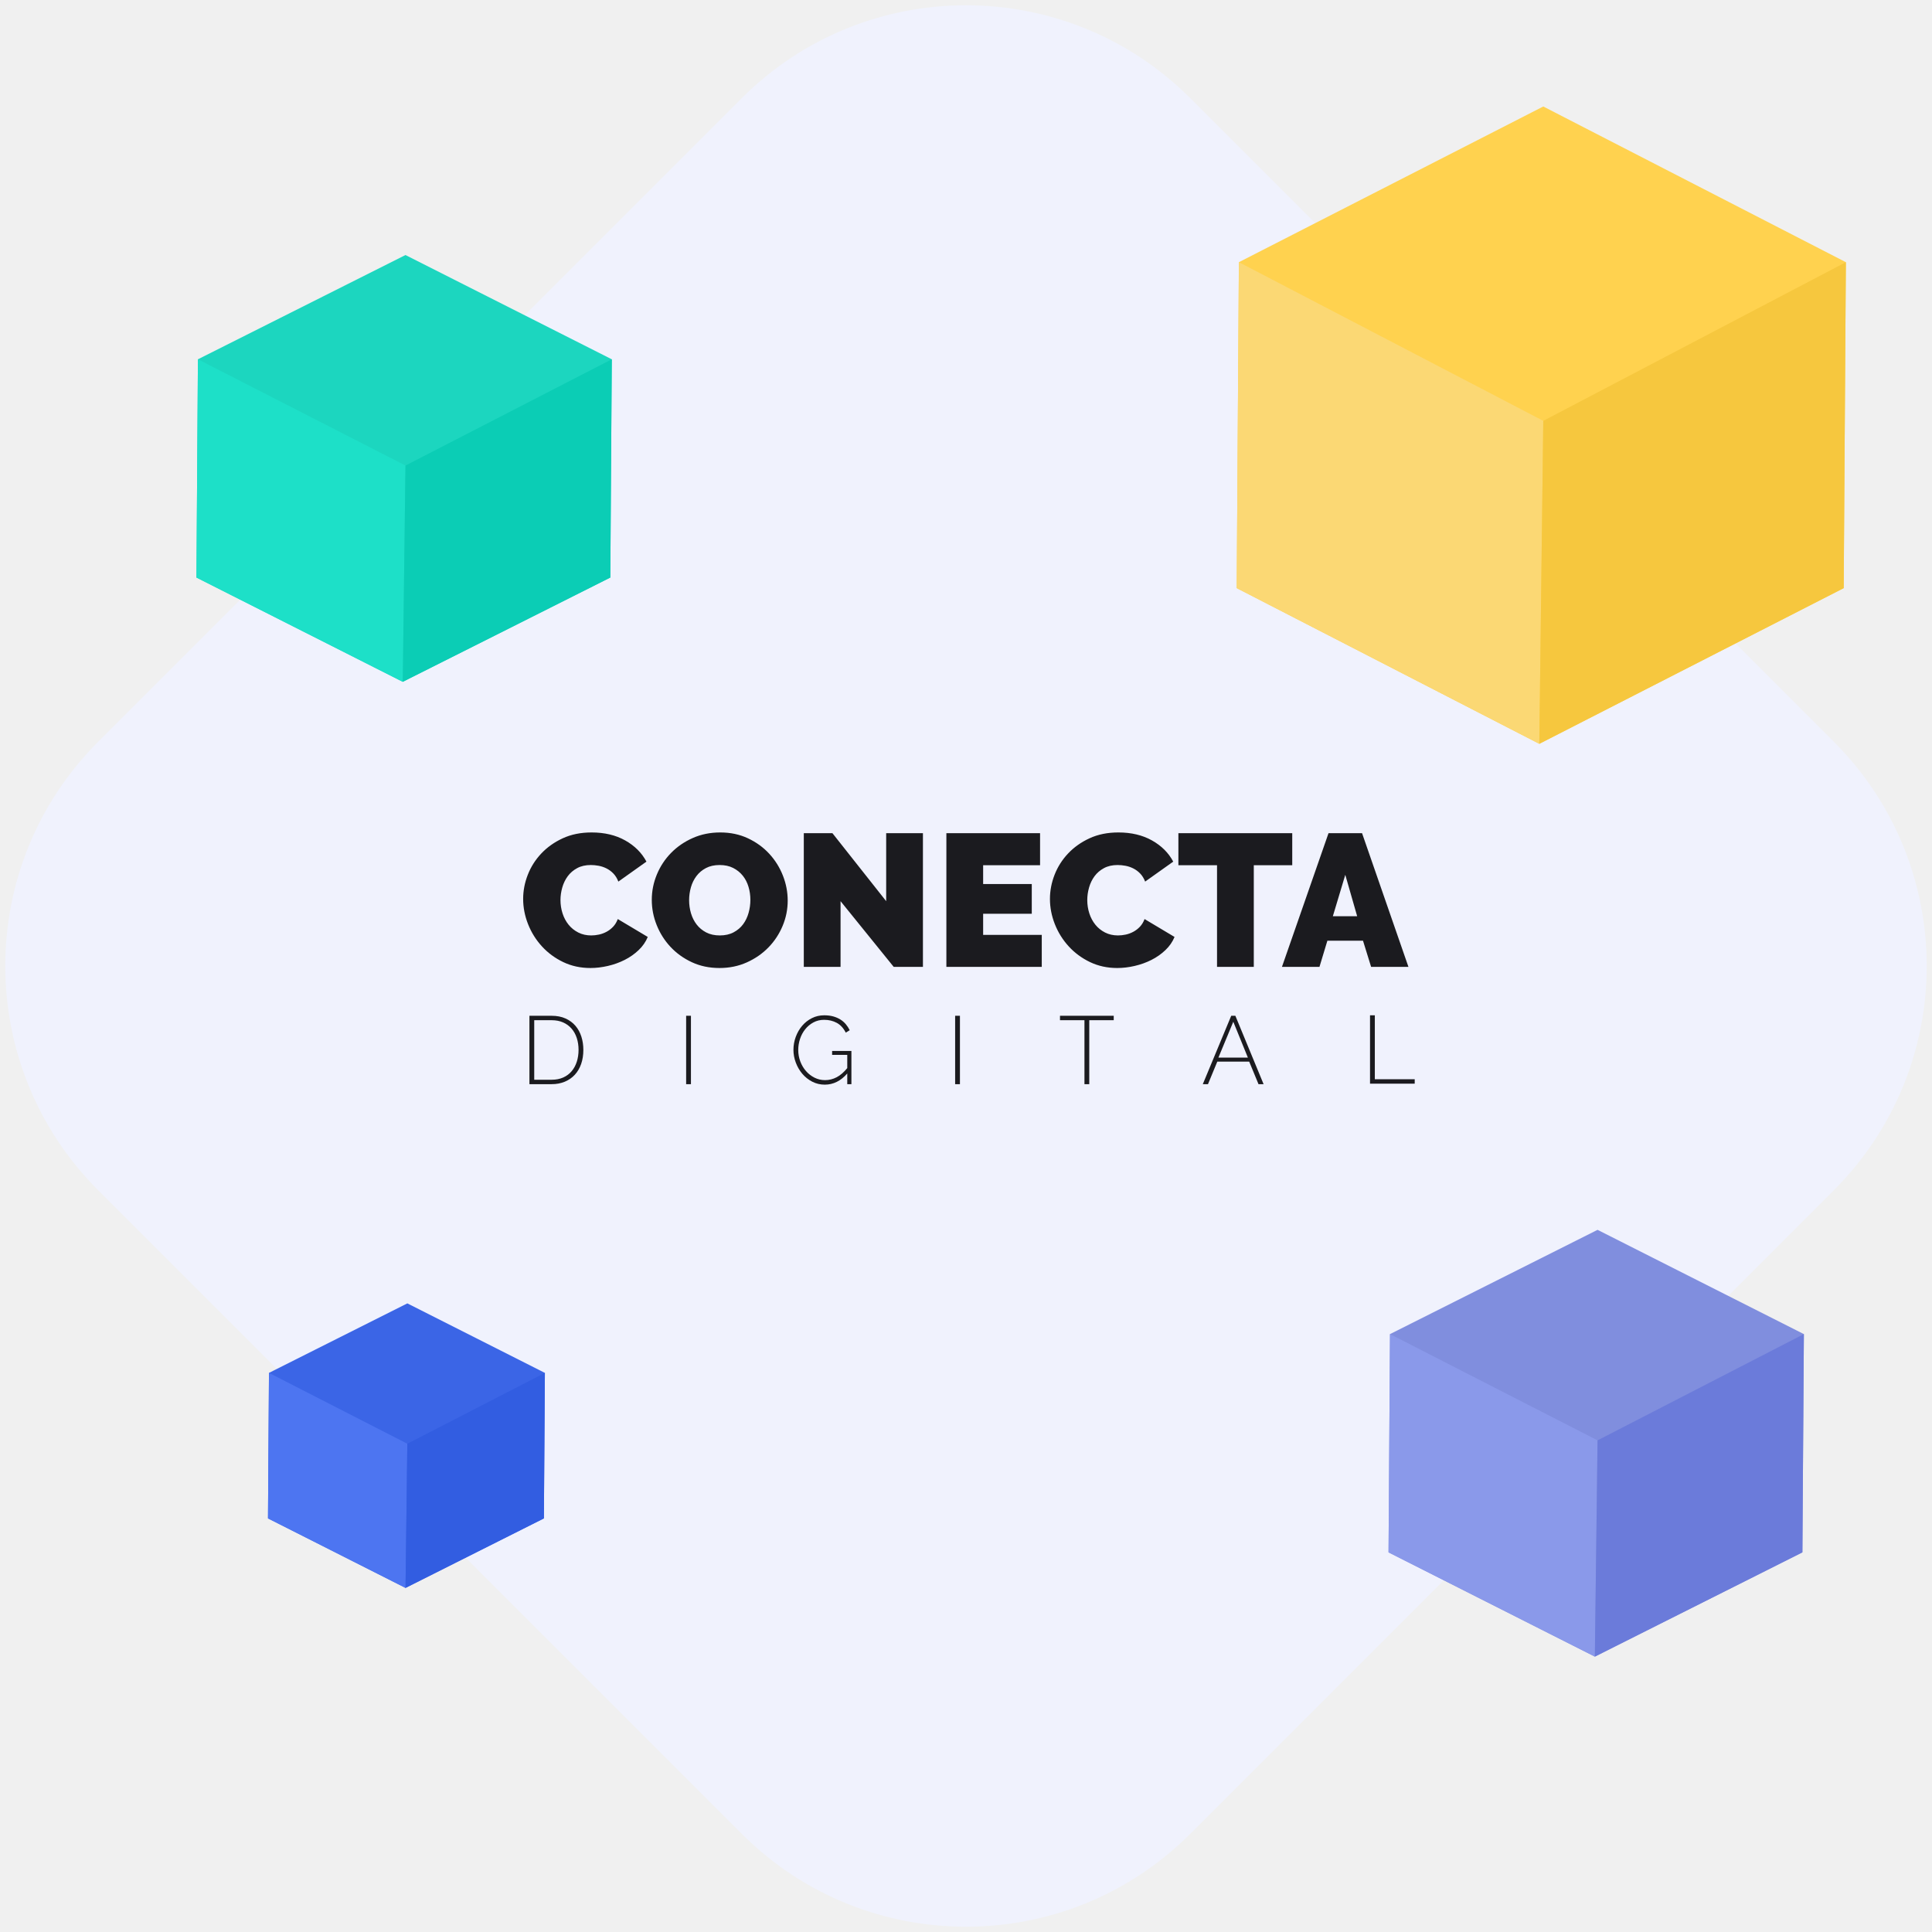
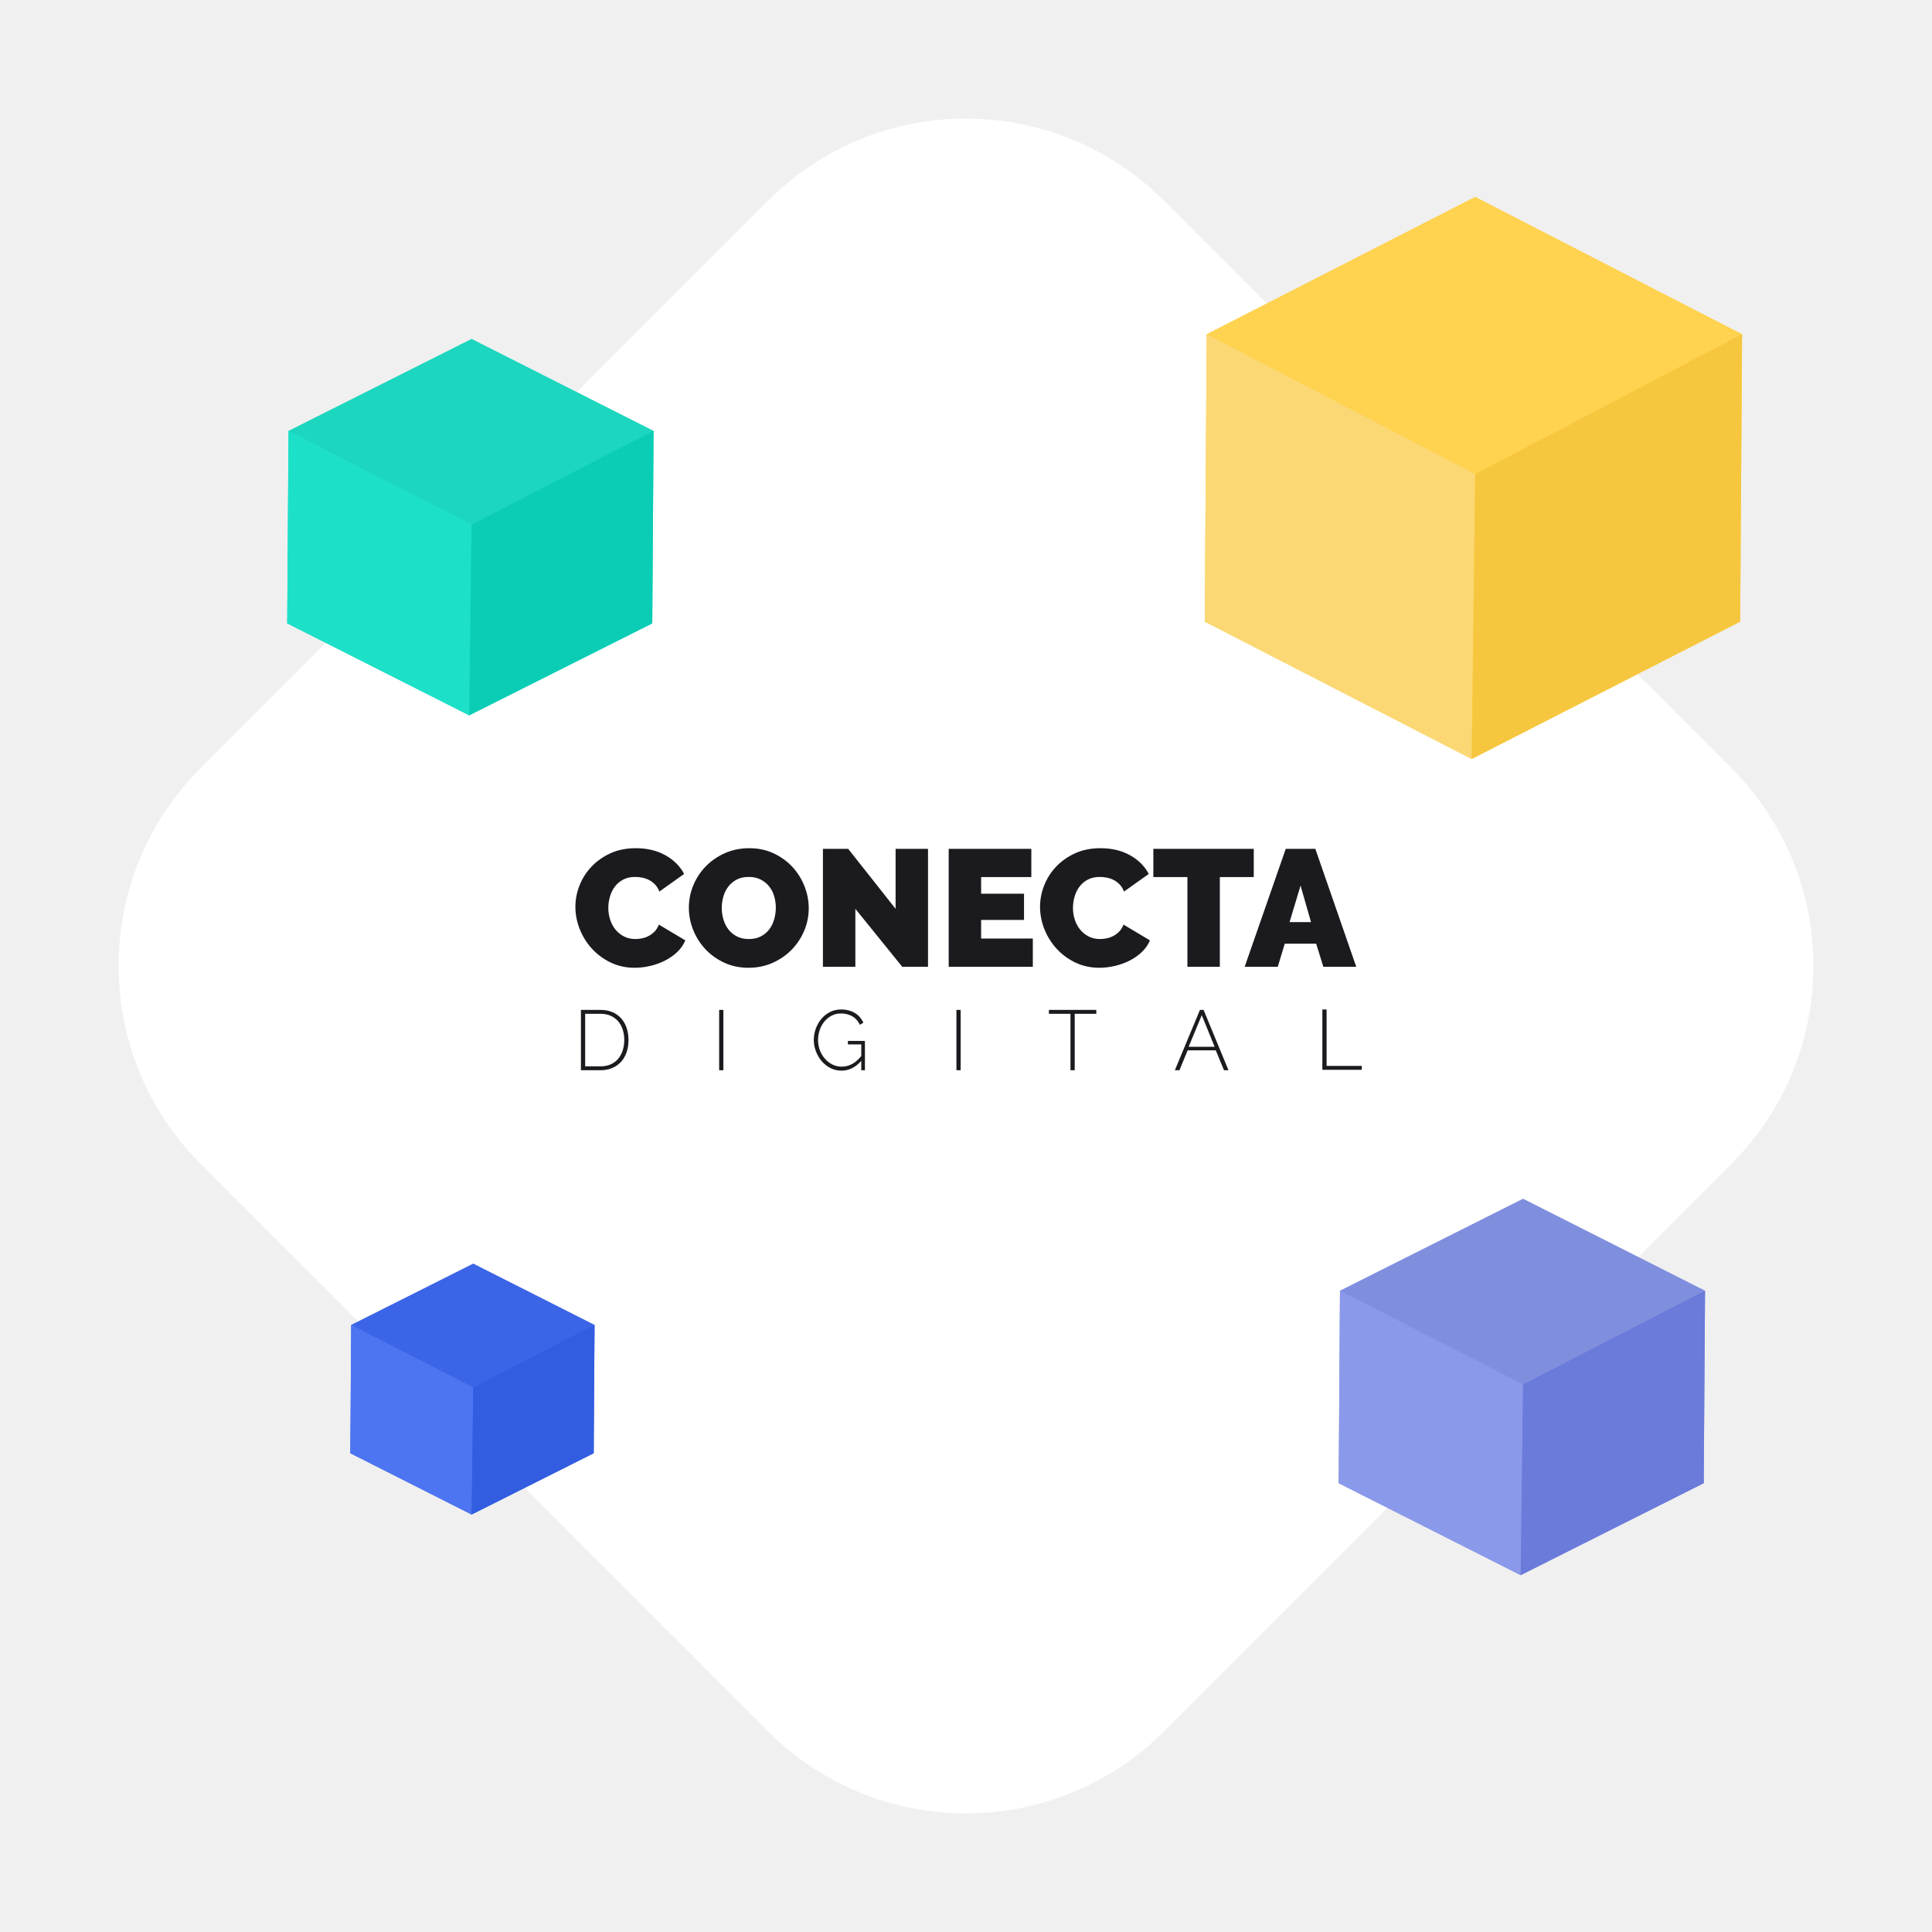
- <svg xmlns="http://www.w3.org/2000/svg" width="329px" height="329px" viewBox="0 0 329 329" version="1.1">
-   <g id="Landing" stroke="none" stroke-width="1" fill="none" fill-rule="evenodd">
-     <g id="Group-2-Copy" transform="translate(-22, -22)">
-       <rect id="Rectangle" fill="#F0F2FD" transform="translate(186.5, 186.5) rotate(-45) translate(-186.5, -186.5) " x="55" y="55" width="263" height="263" rx="54" />
+ <svg xmlns="http://www.w3.org/2000/svg" width="373px" height="373px" viewBox="0 0 373 373" version="1.1">
+   <g id="composicion_logo" stroke="none" stroke-width="1" fill="none" fill-rule="evenodd">
+     <g id="Group-2-Copy">
+       <rect id="Rectangle" fill="#FFFFFF" transform="translate(186.5, 186.5) rotate(-45) translate(-186.5, -186.5) " x="55" y="55" width="263" height="263" rx="54" />
      <g id="yellow_square" transform="translate(229, 38)">
-         <g id="Group-20" transform="translate(-24.32692, 2.133333)">
+         <g id="Group-20-Copy" transform="translate(-24.32692, 0)">
          <path d="M27.928,82.017 L28.296,26.514 L80.131,1.22923893e-12 L131.658,26.514 L131.29,82.017 L79.455,108.531 L27.928,82.017 Z" id="Combined-Shape" fill="#FFD24F" />
          <polygon id="Rectangle" fill="#FBD874" transform="translate(53.82589, 67.57177) rotate(-45) translate(-53.82589, -67.57177) " points="64.805 20.487 25.299 59.473 42.986 114.657 82.353 76.246" />
          <polygon id="Rectangle" fill="#F6C73E" transform="translate(105.76, 67.72576) rotate(-45) translate(-105.76, -67.72576) " points="58.306 77.979 113.707 95.884 153.214 56.898 97.673 39.568" />
        </g>
      </g>
      <g id="green_square" transform="translate(53, 64)">
        <g id="Group-20-Copy" transform="translate(-16.58654, 1.428571)">
          <path d="M19.041,54.922 L19.292,17.755 L54.635,8.10018719e-13 L89.767,17.755 L89.516,54.922 L54.174,72.677 L19.041,54.922 Z" id="Combined-Shape" fill="#1CD6BF" />
          <polygon id="Rectangle" fill="#1DE0C8" transform="translate(36.70101, 45.24802) rotate(-45) translate(-36.70101, -45.24802) " points="43.832 13.498 17.373 39.601 29.661 76.998 56.029 51.282" />
          <polygon id="Rectangle" fill="#0BCDB5" transform="translate(72.10756, 45.35301) rotate(-45) translate(-72.10756, -45.35301) " points="40.106 51.993 77.651 64.429 104.11 38.325 66.473 26.277" />
        </g>
      </g>
      <g id="blue_square" transform="translate(66, 243)">
        <g id="Group-20-Copy-3" transform="translate(-11.05769, 0.952381)">
-           <path d="M12.694,36.615 L12.862,11.837 L36.423,5.43565193e-13 L59.845,11.837 L59.677,36.615 L36.116,48.451 L12.694,36.615 Z" id="Combined-Shape" fill="#3B65E6" />
+           <path d="M12.694,36.615 L12.862,11.837 L36.423,5.4534155e-13 L59.845,11.837 L59.677,36.615 L36.116,48.451 L12.694,36.615 Z" id="Combined-Shape" fill="#3B65E6" />
          <polygon id="Rectangle" fill="#4D75F1" transform="translate(24.46734, 30.16534) rotate(-45) translate(-24.46734, -30.16534) " points="29.221 8.998 11.582 26.401 19.774 51.332 37.352 34.188" />
          <polygon id="Rectangle" fill="#325DE1" transform="translate(48.07171, 30.23534) rotate(-45) translate(-48.07171, -30.23534) " points="26.737 34.662 51.767 42.953 69.406 25.55 44.315 17.518" />
        </g>
      </g>
      <g id="purple_square" transform="translate(256, 230)">
        <g id="Group-20-Copy-4" transform="translate(-16.58654, 1.428571)">
-           <path d="M19.041,54.922 L19.292,17.755 L54.635,8.2067686e-13 L89.767,17.755 L89.516,54.922 L54.174,72.677 L19.041,54.922 Z" id="Combined-Shape" fill="#808EDE" />
+           <path d="M19.041,54.922 L19.292,17.755 L54.635,8.13571432e-13 L89.767,17.755 L89.516,54.922 L54.174,72.677 L19.041,54.922 Z" id="Combined-Shape" fill="#808EDE" />
          <polygon id="Rectangle" fill="#8A99EA" transform="translate(36.70101, 45.24802) rotate(-45) translate(-36.70101, -45.24802) " points="43.832 13.498 17.373 39.601 29.661 76.998 56.029 51.282" />
          <polygon id="Rectangle" fill="#6B7BDA" transform="translate(72.10756, 45.35301) rotate(-45) translate(-72.10756, -45.35301) " points="40.106 51.993 77.651 64.429 104.11 38.325 66.473 26.277" />
        </g>
      </g>
      <g id="conecta_logotipo" transform="translate(102, 160)" fill="#1B1B1F" fill-rule="nonzero">
        <path d="M20.548,26.842 C21.511,26.842 22.501,26.725 23.517,26.489 C24.534,26.254 25.486,25.912 26.374,25.463 C27.262,25.015 28.054,24.459 28.75,23.796 C29.445,23.134 29.964,22.386 30.307,21.552 L30.307,21.552 L25.203,18.506 C25.01,19.019 24.748,19.452 24.416,19.805 C24.084,20.157 23.71,20.446 23.293,20.67 C22.875,20.895 22.442,21.055 21.993,21.151 C21.543,21.247 21.104,21.295 20.676,21.295 C19.863,21.295 19.13,21.13 18.478,20.799 C17.825,20.467 17.274,20.024 16.824,19.468 C16.375,18.912 16.033,18.271 15.797,17.544 C15.562,16.818 15.444,16.059 15.444,15.268 C15.444,14.563 15.546,13.852 15.749,13.136 C15.952,12.42 16.263,11.779 16.68,11.212 C17.097,10.646 17.632,10.186 18.285,9.834 C18.938,9.481 19.713,9.305 20.612,9.305 C21.04,9.305 21.484,9.347 21.944,9.433 C22.405,9.518 22.849,9.668 23.277,9.882 C23.705,10.095 24.095,10.384 24.448,10.747 C24.801,11.111 25.085,11.57 25.299,12.126 L25.299,12.126 L30.082,8.727 C29.29,7.231 28.086,6.029 26.471,5.121 C24.855,4.212 22.945,3.758 20.741,3.758 C18.9,3.758 17.263,4.089 15.829,4.752 C14.395,5.414 13.176,6.28 12.17,7.349 C11.164,8.417 10.399,9.625 9.875,10.972 C9.35,12.318 9.088,13.686 9.088,15.076 C9.088,16.529 9.366,17.961 9.923,19.372 C10.479,20.782 11.266,22.044 12.282,23.155 C13.299,24.267 14.508,25.159 15.909,25.832 C17.311,26.505 18.857,26.842 20.548,26.842 Z M42.517,26.842 C44.208,26.842 45.765,26.521 47.188,25.88 C48.611,25.239 49.836,24.389 50.863,23.331 C51.891,22.273 52.693,21.055 53.271,19.676 C53.849,18.298 54.138,16.86 54.138,15.364 C54.138,13.911 53.865,12.489 53.319,11.1 C52.773,9.711 51.998,8.471 50.992,7.381 C49.986,6.291 48.777,5.414 47.364,4.752 C45.952,4.089 44.379,3.758 42.646,3.758 C40.955,3.758 39.398,4.073 37.975,4.704 C36.552,5.334 35.321,6.179 34.283,7.237 C33.245,8.295 32.438,9.518 31.86,10.908 C31.282,12.297 30.993,13.74 30.993,15.236 C30.993,16.711 31.271,18.143 31.828,19.532 C32.384,20.921 33.165,22.156 34.171,23.235 C35.177,24.315 36.386,25.186 37.798,25.848 C39.211,26.511 40.784,26.842 42.517,26.842 Z M42.581,21.295 C41.683,21.295 40.907,21.124 40.254,20.782 C39.601,20.441 39.061,19.992 38.633,19.436 C38.205,18.88 37.884,18.244 37.67,17.528 C37.456,16.812 37.349,16.069 37.349,15.3 C37.349,14.552 37.451,13.82 37.654,13.104 C37.857,12.388 38.173,11.747 38.601,11.18 C39.029,10.614 39.569,10.159 40.222,9.818 C40.875,9.476 41.651,9.305 42.549,9.305 C43.427,9.305 44.192,9.47 44.845,9.801 C45.497,10.133 46.043,10.571 46.482,11.116 C46.92,11.661 47.247,12.292 47.461,13.008 C47.675,13.724 47.782,14.466 47.782,15.236 C47.782,15.984 47.68,16.721 47.477,17.448 C47.274,18.175 46.963,18.821 46.546,19.388 C46.129,19.954 45.588,20.414 44.925,20.766 C44.261,21.119 43.48,21.295 42.581,21.295 Z M63.138,26.65 L63.138,15.46 L72.191,26.65 L77.166,26.65 L77.166,3.886 L70.907,3.886 L70.907,15.46 L61.758,3.886 L56.879,3.886 L56.879,26.65 L63.138,26.65 Z M97.402,26.65 L97.402,21.199 L87.419,21.199 L87.419,17.608 L95.701,17.608 L95.701,12.543 L87.419,12.543 L87.419,9.337 L97.113,9.337 L97.113,3.886 L81.159,3.886 L81.159,26.65 L97.402,26.65 Z M110.255,26.842 C111.218,26.842 112.207,26.725 113.224,26.489 C114.24,26.254 115.193,25.912 116.081,25.463 C116.969,25.015 117.761,24.459 118.456,23.796 C119.152,23.134 119.671,22.386 120.013,21.552 L120.013,21.552 L114.909,18.506 C114.717,19.019 114.454,19.452 114.123,19.805 C113.791,20.157 113.417,20.446 112.999,20.67 C112.582,20.895 112.149,21.055 111.699,21.151 C111.25,21.247 110.811,21.295 110.383,21.295 C109.57,21.295 108.837,21.13 108.184,20.799 C107.531,20.467 106.98,20.024 106.531,19.468 C106.082,18.912 105.739,18.271 105.504,17.544 C105.268,16.818 105.151,16.059 105.151,15.268 C105.151,14.563 105.252,13.852 105.456,13.136 C105.659,12.42 105.969,11.779 106.386,11.212 C106.804,10.646 107.339,10.186 107.992,9.834 C108.644,9.481 109.42,9.305 110.319,9.305 C110.747,9.305 111.191,9.347 111.651,9.433 C112.111,9.518 112.555,9.668 112.983,9.882 C113.411,10.095 113.802,10.384 114.155,10.747 C114.508,11.111 114.792,11.57 115.006,12.126 L115.006,12.126 L119.789,8.727 C118.997,7.231 117.793,6.029 116.177,5.121 C114.561,4.212 112.651,3.758 110.447,3.758 C108.607,3.758 106.97,4.089 105.536,4.752 C104.102,5.414 102.882,6.28 101.876,7.349 C100.87,8.417 100.105,9.625 99.581,10.972 C99.057,12.318 98.795,13.686 98.795,15.076 C98.795,16.529 99.073,17.961 99.629,19.372 C100.186,20.782 100.972,22.044 101.989,23.155 C103.005,24.267 104.214,25.159 105.616,25.832 C107.018,26.505 108.564,26.842 110.255,26.842 Z M133.508,26.65 L133.508,9.337 L140.056,9.337 L140.056,3.886 L120.668,3.886 L120.668,9.337 L127.248,9.337 L127.248,26.65 L133.508,26.65 Z M144.691,26.65 L146.039,22.193 L152.106,22.193 L153.487,26.65 L159.843,26.65 L151.946,3.886 L146.232,3.886 L138.303,26.65 L144.691,26.65 Z M151.111,18.025 L146.97,18.025 L149.089,10.972 L151.111,18.025 Z" id="CONECTA" />
        <path d="M13.939,46.623 C14.761,46.623 15.506,46.484 16.174,46.205 C16.842,45.926 17.411,45.532 17.881,45.024 C18.351,44.515 18.711,43.903 18.962,43.187 C19.213,42.47 19.339,41.669 19.339,40.784 C19.339,39.985 19.227,39.233 19.002,38.528 C18.778,37.823 18.441,37.208 17.993,36.683 C17.544,36.158 16.981,35.742 16.302,35.436 C15.624,35.13 14.836,34.977 13.939,34.977 L13.939,34.977 L10.157,34.977 L10.157,46.623 L13.939,46.623 Z M13.939,45.869 L10.974,45.869 L10.974,35.731 L13.939,35.731 C14.676,35.731 15.327,35.857 15.894,36.109 C16.46,36.36 16.938,36.71 17.328,37.158 C17.718,37.607 18.014,38.14 18.217,38.758 C18.42,39.376 18.522,40.051 18.522,40.784 C18.522,41.505 18.423,42.175 18.225,42.793 C18.027,43.411 17.736,43.949 17.352,44.409 C16.967,44.868 16.489,45.226 15.918,45.483 C15.346,45.74 14.687,45.869 13.939,45.869 L13.939,45.869 Z M37.66,46.623 L37.66,34.977 L36.843,34.977 L36.843,46.623 L37.66,46.623 Z M60.451,46.705 C61.904,46.705 63.181,46.071 64.281,44.802 L64.281,44.802 L64.281,46.623 L64.986,46.623 L64.986,40.964 L61.701,40.964 L61.701,41.637 L64.281,41.637 L64.281,43.884 C63.704,44.595 63.103,45.114 62.478,45.442 C61.853,45.77 61.194,45.934 60.499,45.934 C59.858,45.934 59.26,45.795 58.705,45.516 C58.149,45.237 57.666,44.863 57.255,44.392 C56.843,43.922 56.52,43.378 56.285,42.76 C56.05,42.142 55.933,41.489 55.933,40.8 C55.933,40.155 56.034,39.526 56.237,38.914 C56.44,38.301 56.734,37.754 57.118,37.273 C57.503,36.792 57.968,36.404 58.512,36.109 C59.057,35.813 59.666,35.666 60.339,35.666 C61.14,35.666 61.859,35.838 62.494,36.182 C63.13,36.527 63.64,37.082 64.025,37.847 L64.025,37.847 L64.698,37.437 C64.516,37.065 64.294,36.724 64.033,36.412 C63.771,36.1 63.461,35.832 63.103,35.608 C62.745,35.384 62.339,35.209 61.885,35.083 C61.431,34.958 60.921,34.895 60.355,34.895 C59.597,34.895 58.897,35.056 58.256,35.379 C57.615,35.701 57.062,36.136 56.598,36.683 C56.133,37.23 55.77,37.858 55.508,38.569 C55.246,39.28 55.115,40.018 55.115,40.784 C55.115,41.516 55.249,42.238 55.516,42.949 C55.783,43.66 56.152,44.294 56.622,44.852 C57.092,45.409 57.655,45.858 58.312,46.197 C58.969,46.536 59.682,46.705 60.451,46.705 Z M83.467,46.623 L83.467,34.977 L82.65,34.977 L82.65,46.623 L83.467,46.623 Z M105.49,46.623 L105.49,35.731 L109.656,35.731 L109.656,34.977 L100.506,34.977 L100.506,35.731 L104.672,35.731 L104.672,46.623 L105.49,46.623 Z M125.707,46.623 L127.293,42.785 L132.725,42.785 L134.311,46.623 L135.177,46.623 L130.37,34.977 L129.665,34.977 L124.825,46.623 L125.707,46.623 Z M132.501,42.096 L127.485,42.096 L130.017,35.994 L132.501,42.096 Z M160.912,46.541 L160.912,45.787 L154.118,45.787 L154.118,34.895 L153.301,34.895 L153.301,46.541 L160.912,46.541 Z" id="DIGITAL" />
      </g>
    </g>
  </g>
</svg>
